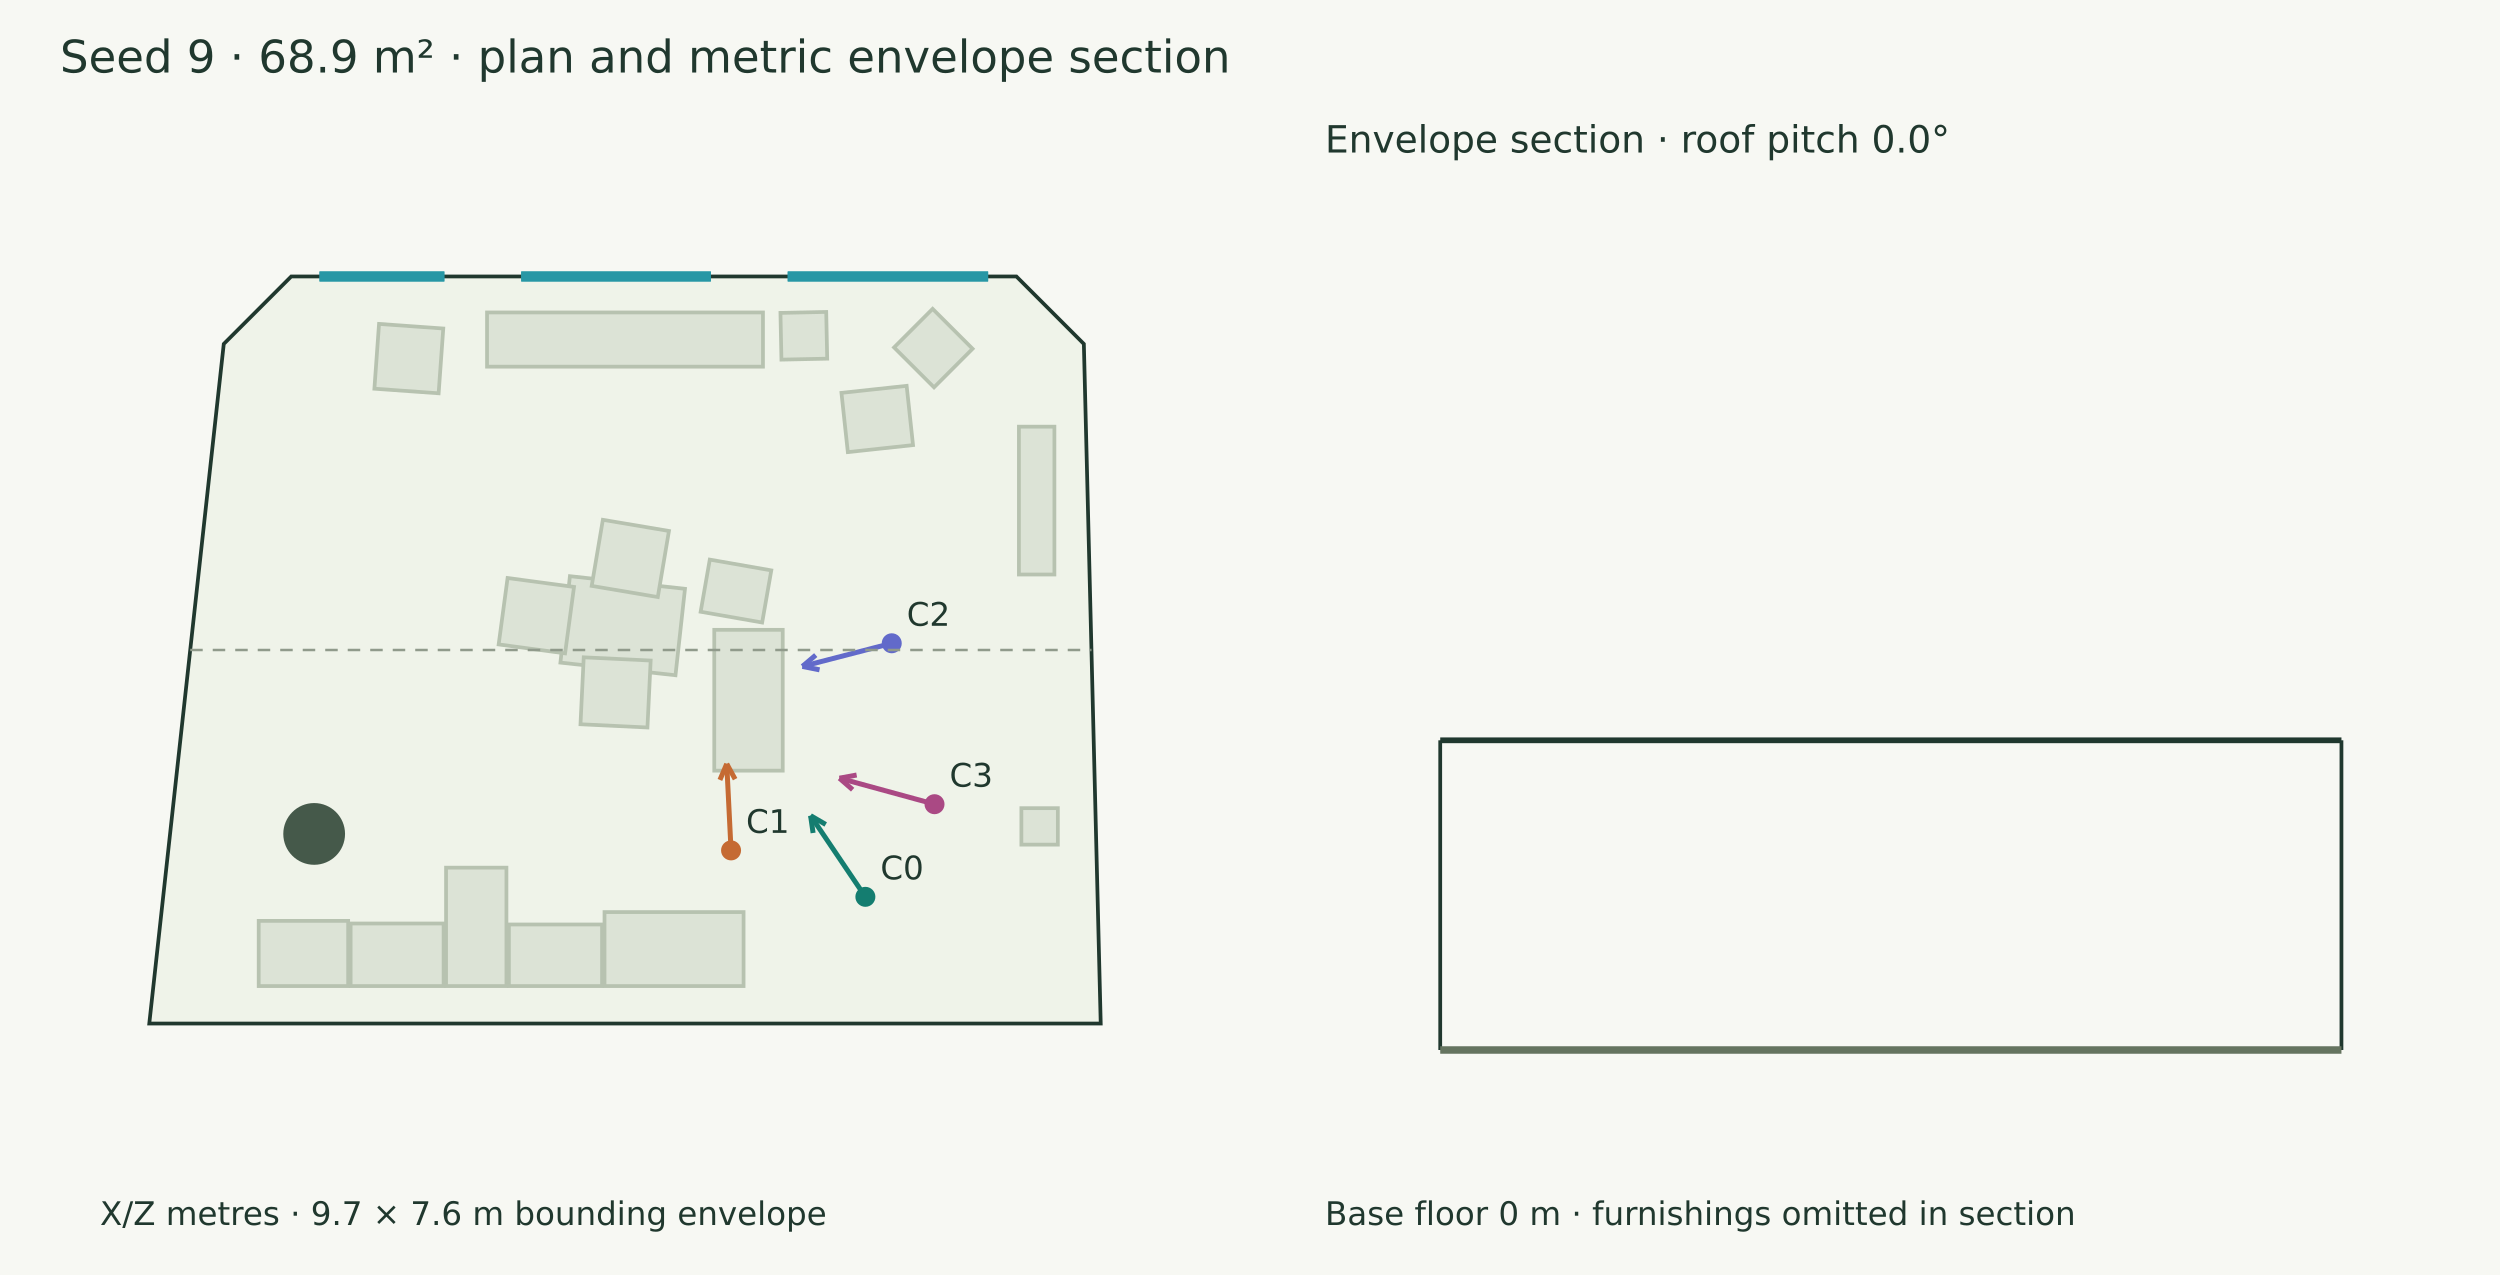
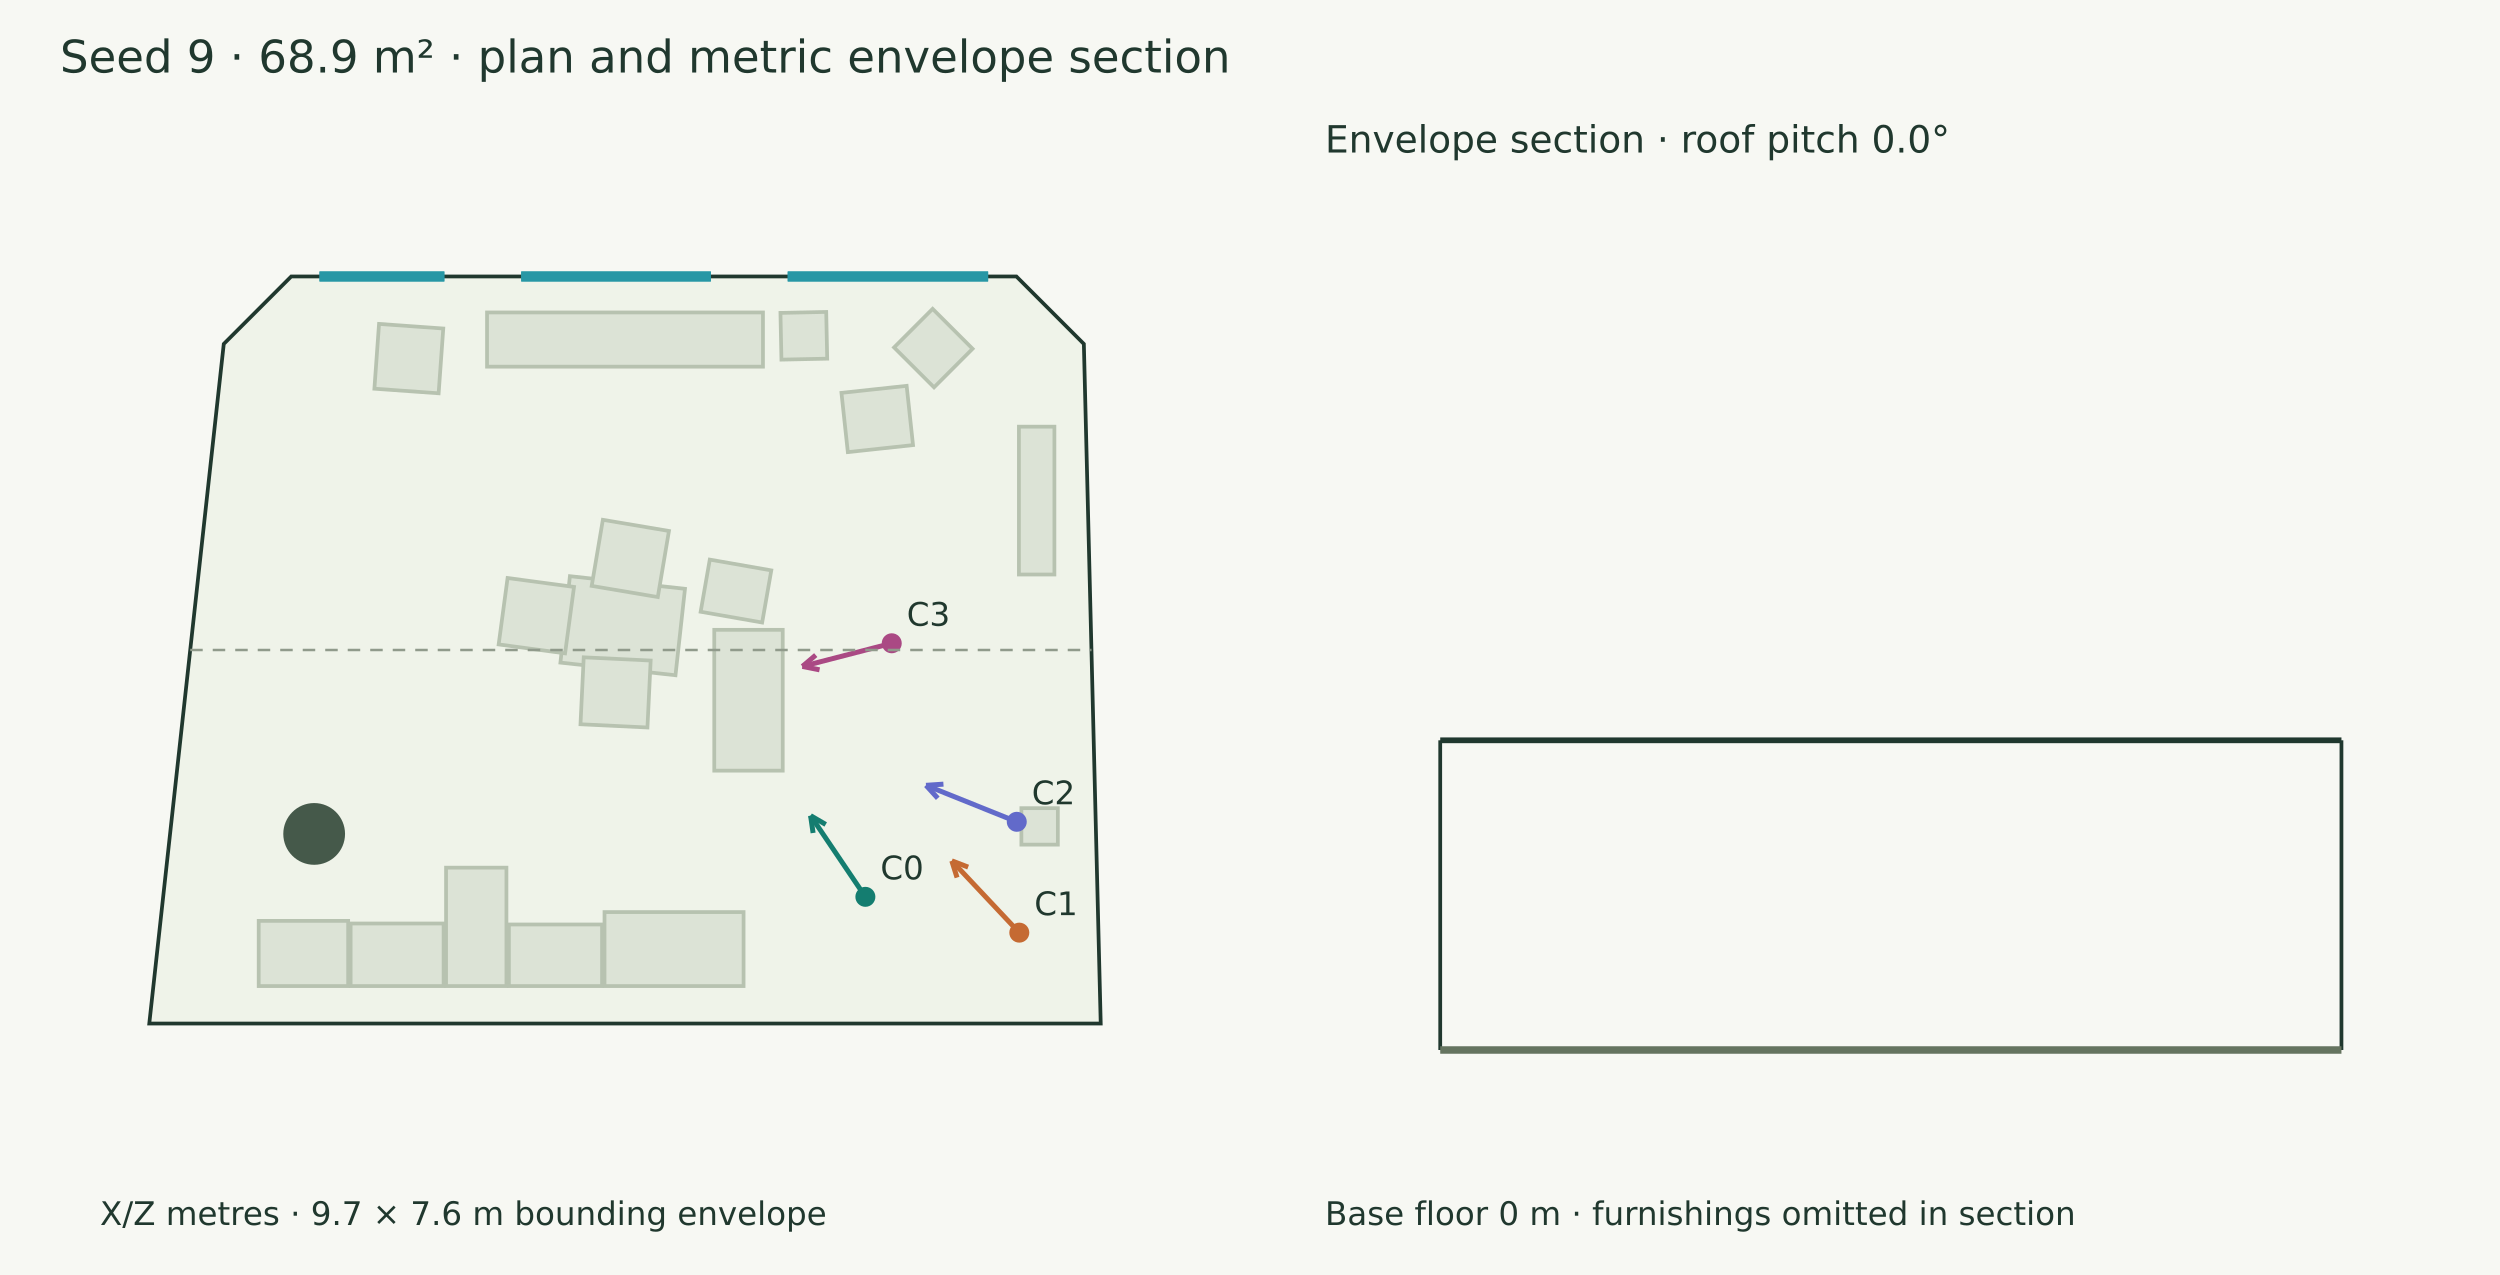
<svg xmlns="http://www.w3.org/2000/svg" width="1000" height="510" viewBox="0 0 1000 510">
  <rect width="100%" height="100%" fill="#f7f8f3" />
  <g font-family="DejaVu Sans" fill="#20382e">
    <text x="24.000" y="29.000" font-size="18">Seed 9 · 68.9 m² · plan and metric envelope section</text>
    <polygon points="116.490,110.592 406.560,110.592 433.541,137.573 440.288,409.408 59.712,409.408 89.509,137.573" fill="#eff3e9" stroke="#20382e" stroke-width="1.5" />
    <polygon points="297.427,394.427 241.806,394.427 241.806,364.832 297.427,364.832" fill="#dce3d6" stroke="#b7c2b0" stroke-width="1.5" />
    <polygon points="240.820,394.427 203.558,394.427 203.558,369.795 240.820,369.795" fill="#dce3d6" stroke="#b7c2b0" stroke-width="1.5" />
    <polygon points="202.573,394.427 178.423,394.427 178.423,347.062 202.573,347.062" fill="#dce3d6" stroke="#b7c2b0" stroke-width="1.5" />
    <polygon points="177.437,394.427 140.247,394.427 140.247,369.400 177.437,369.400" fill="#dce3d6" stroke="#b7c2b0" stroke-width="1.5" />
    <polygon points="139.262,394.427 103.482,394.427 103.482,368.349 139.262,368.349" fill="#dce3d6" stroke="#b7c2b0" stroke-width="1.5" />
    <polygon points="313.090,251.932 313.090,308.261 285.707,308.261 285.707,251.932" fill="#dce3d6" stroke="#b7c2b0" stroke-width="1.5" />
    <polygon points="227.971,230.468 273.994,235.530 270.192,270.102 224.168,265.040" fill="#dce3d6" stroke="#b7c2b0" stroke-width="1.5" />
    <polygon points="233.490,262.925 260.267,264.219 258.973,290.997 232.196,289.702" fill="#dce3d6" stroke="#b7c2b0" stroke-width="1.5" />
    <polygon points="263.115,238.825 236.680,234.361 241.144,207.927 267.579,212.391" fill="#dce3d6" stroke="#b7c2b0" stroke-width="1.5" />
    <polygon points="229.605,234.776 226.032,261.345 199.462,257.772 203.036,231.202" fill="#dce3d6" stroke="#b7c2b0" stroke-width="1.5" />
    <polygon points="194.817,124.981 305.183,124.981 305.183,146.665 194.817,146.665" fill="#dce3d6" stroke="#b7c2b0" stroke-width="1.5" />
    <polygon points="421.758,170.668 421.758,229.805 407.566,229.805 407.566,170.668" fill="#dce3d6" stroke="#b7c2b0" stroke-width="1.5" />
    <polygon points="408.551,323.266 423.138,323.266 423.138,337.853 408.551,337.853" fill="#dce3d6" stroke="#b7c2b0" stroke-width="1.5" />
    <polygon points="312.179,125.155 330.485,124.769 330.879,143.466 312.573,143.852" fill="#dce3d6" stroke="#b7c2b0" stroke-width="1.5" />
    <polygon points="151.615,129.566 177.308,131.406 175.452,157.320 149.760,155.480" fill="#dce3d6" stroke="#b7c2b0" stroke-width="1.5" />
    <polygon points="283.914,223.843 308.517,228.154 304.862,249.009 280.259,244.698" fill="#dce3d6" stroke="#b7c2b0" stroke-width="1.5" />
    <polygon points="373.044,123.541 389.028,139.505 373.612,154.939 357.629,138.975" fill="#dce3d6" stroke="#b7c2b0" stroke-width="1.5" />
    <polygon points="339.135,180.844 336.581,157.142 362.654,154.333 365.208,178.035" fill="#dce3d6" stroke="#b7c2b0" stroke-width="1.5" />
    <circle cx="125.665" cy="333.569" r="12.351" fill="#45594a" />
    <path d="M127.799,110.592 L177.741,110.592" stroke="#2797a5" stroke-width="4" fill="none" />
    <path d="M127.799,110.592 L177.741,110.592" stroke="#2797a5" stroke-width="4" fill="none" />
    <path d="M208.489,110.592 L284.337,110.592" stroke="#2797a5" stroke-width="4" fill="none" />
    <path d="M208.489,110.592 L284.337,110.592" stroke="#2797a5" stroke-width="4" fill="none" />
    <path d="M315.085,110.592 L395.251,110.592" stroke="#2797a5" stroke-width="4" fill="none" />
    <path d="M315.085,110.592 L395.251,110.592" stroke="#2797a5" stroke-width="4" fill="none" />
    <path d="M346.152,358.733 L324.235,326.267" stroke="#147d70" stroke-width="2" fill="none" />
    <path d="M324.235,326.267 L330.285,329.788" stroke="#147d70" stroke-width="2" fill="none" />
    <path d="M324.235,326.267 L325.238,333.195" stroke="#147d70" stroke-width="2" fill="none" />
    <circle cx="346.152" cy="358.733" r="4" fill="#147d70" />
    <text x="352.152" y="351.733" font-size="13">C0</text>
-     <path d="M292.424,340.160 L290.693,305.530" stroke="#c56a33" stroke-width="2" fill="none" />
-     <path d="M290.693,305.530 L294.049,311.673" stroke="#c56a33" stroke-width="2" fill="none" />
-     <path d="M290.693,305.530 L287.967,311.977" stroke="#c56a33" stroke-width="2" fill="none" />
-     <circle cx="292.424" cy="340.16" r="4" fill="#c56a33" />
-     <text x="298.424" y="333.160" font-size="13">C1</text>
-     <path d="M356.698,257.311 L320.957,266.563" stroke="#626aca" stroke-width="2" fill="none" />
-     <path d="M320.957,266.563 L326.296,262.035" stroke="#626aca" stroke-width="2" fill="none" />
-     <path d="M320.957,266.563 L327.822,267.931" stroke="#626aca" stroke-width="2" fill="none" />
-     <circle cx="356.698" cy="257.311" r="4" fill="#626aca" />
-     <text x="362.698" y="250.311" font-size="13">C2</text>
-     <path d="M373.804,321.680 L335.776,311.279" stroke="#aa4984" stroke-width="2" fill="none" />
-     <path d="M335.776,311.279 L342.659,310.005" stroke="#aa4984" stroke-width="2" fill="none" />
-     <path d="M335.776,311.279 L341.053,315.879" stroke="#aa4984" stroke-width="2" fill="none" />
-     <circle cx="373.804" cy="321.68" r="4" fill="#aa4984" />
-     <text x="379.804" y="314.680" font-size="13">C3</text>
+     <path d="M407.721,373.059 L380.720,344.343" stroke="#c56a33" stroke-width="2" fill="none" />
+     <path d="M380.720,344.343 L387.256,346.849" stroke="#c56a33" stroke-width="2" fill="none" />
+     <path d="M380.720,344.343 L382.820,351.021" stroke="#c56a33" stroke-width="2" fill="none" />
+     <circle cx="407.721" cy="373.059" r="4" fill="#c56a33" />
+     <text x="413.721" y="366.059" font-size="13">C1</text>
+     <path d="M406.705,328.721 L370.394,314.134" stroke="#626aca" stroke-width="2" fill="none" />
+     <path d="M370.394,314.134 L377.378,313.658" stroke="#626aca" stroke-width="2" fill="none" />
+     <path d="M370.394,314.134 L375.108,319.309" stroke="#626aca" stroke-width="2" fill="none" />
+     <circle cx="406.705" cy="328.721" r="4" fill="#626aca" />
+     <text x="412.705" y="321.721" font-size="13">C2</text>
+     <path d="M356.698,257.311 L320.957,266.563" stroke="#aa4984" stroke-width="2" fill="none" />
+     <path d="M320.957,266.563 L326.296,262.035" stroke="#aa4984" stroke-width="2" fill="none" />
+     <path d="M320.957,266.563 L327.822,267.931" stroke="#aa4984" stroke-width="2" fill="none" />
+     <circle cx="356.698" cy="257.311" r="4" fill="#aa4984" />
+     <text x="362.698" y="250.311" font-size="13">C3</text>
    <text x="40.000" y="490.000" font-size="13">X/Z metres · 9.7 × 7.6 m bounding envelope</text>
    <path d="M76.089,260.000 L436.580,260.000" stroke="#909a8b" stroke-width="1" stroke-dasharray="5 4" fill="none" />
    <path d="M576.089,296.121 L936.580,296.121" stroke="#20382e" stroke-width="2.3" fill="none" />
    <path d="M576.089,420.000 L576.089,296.121" stroke="#20382e" stroke-width="1.5" fill="none" />
    <path d="M936.580,420.000 L936.580,296.121" stroke="#20382e" stroke-width="1.5" fill="none" />
    <path d="M576.089,420.000 L936.580,420.000" stroke="#65745f" stroke-width="3" fill="none" />
    <path d="M576.089,420.000 L576.089,420.000" stroke="#8d9a85" stroke-width="1" fill="none" />
    <path d="M936.580,420.000 L936.580,420.000" stroke="#8d9a85" stroke-width="1" fill="none" />
    <text x="530.000" y="61.000" font-size="15">Envelope section · roof pitch 0.0°</text>
    <text x="530.000" y="490.000" font-size="13">Base floor 0 m · furnishings omitted in section</text>
  </g>
</svg>
